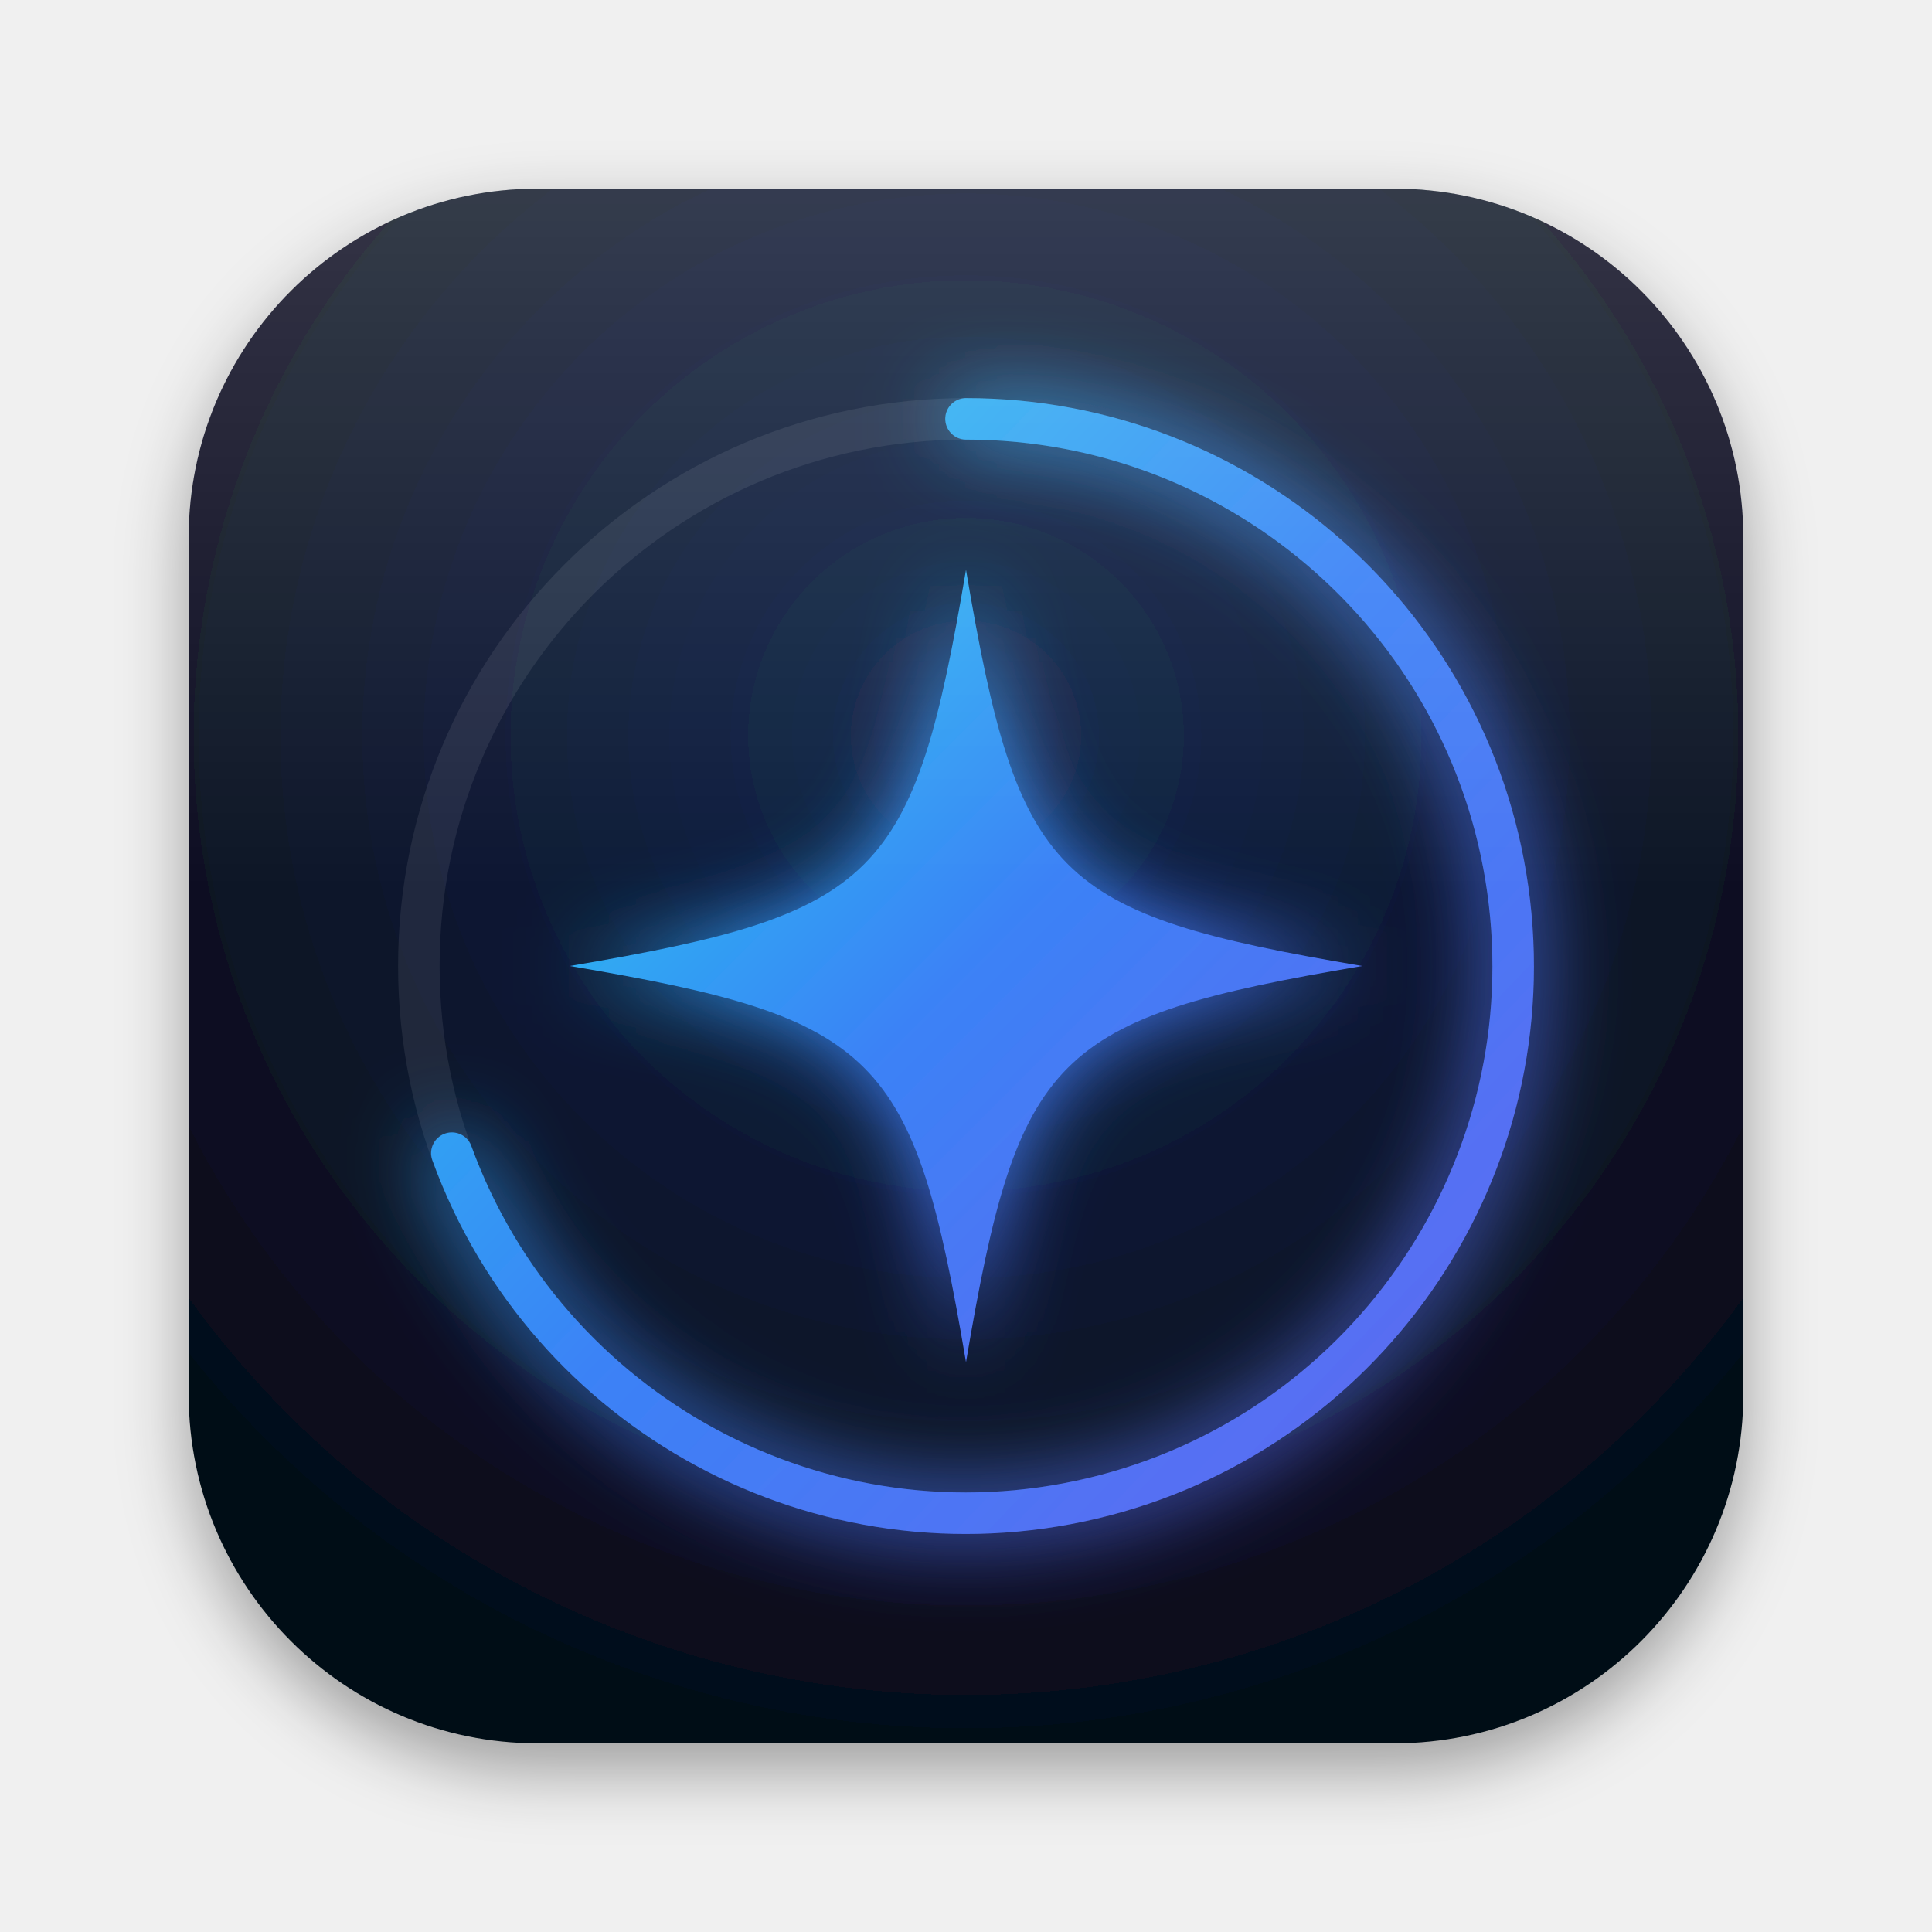
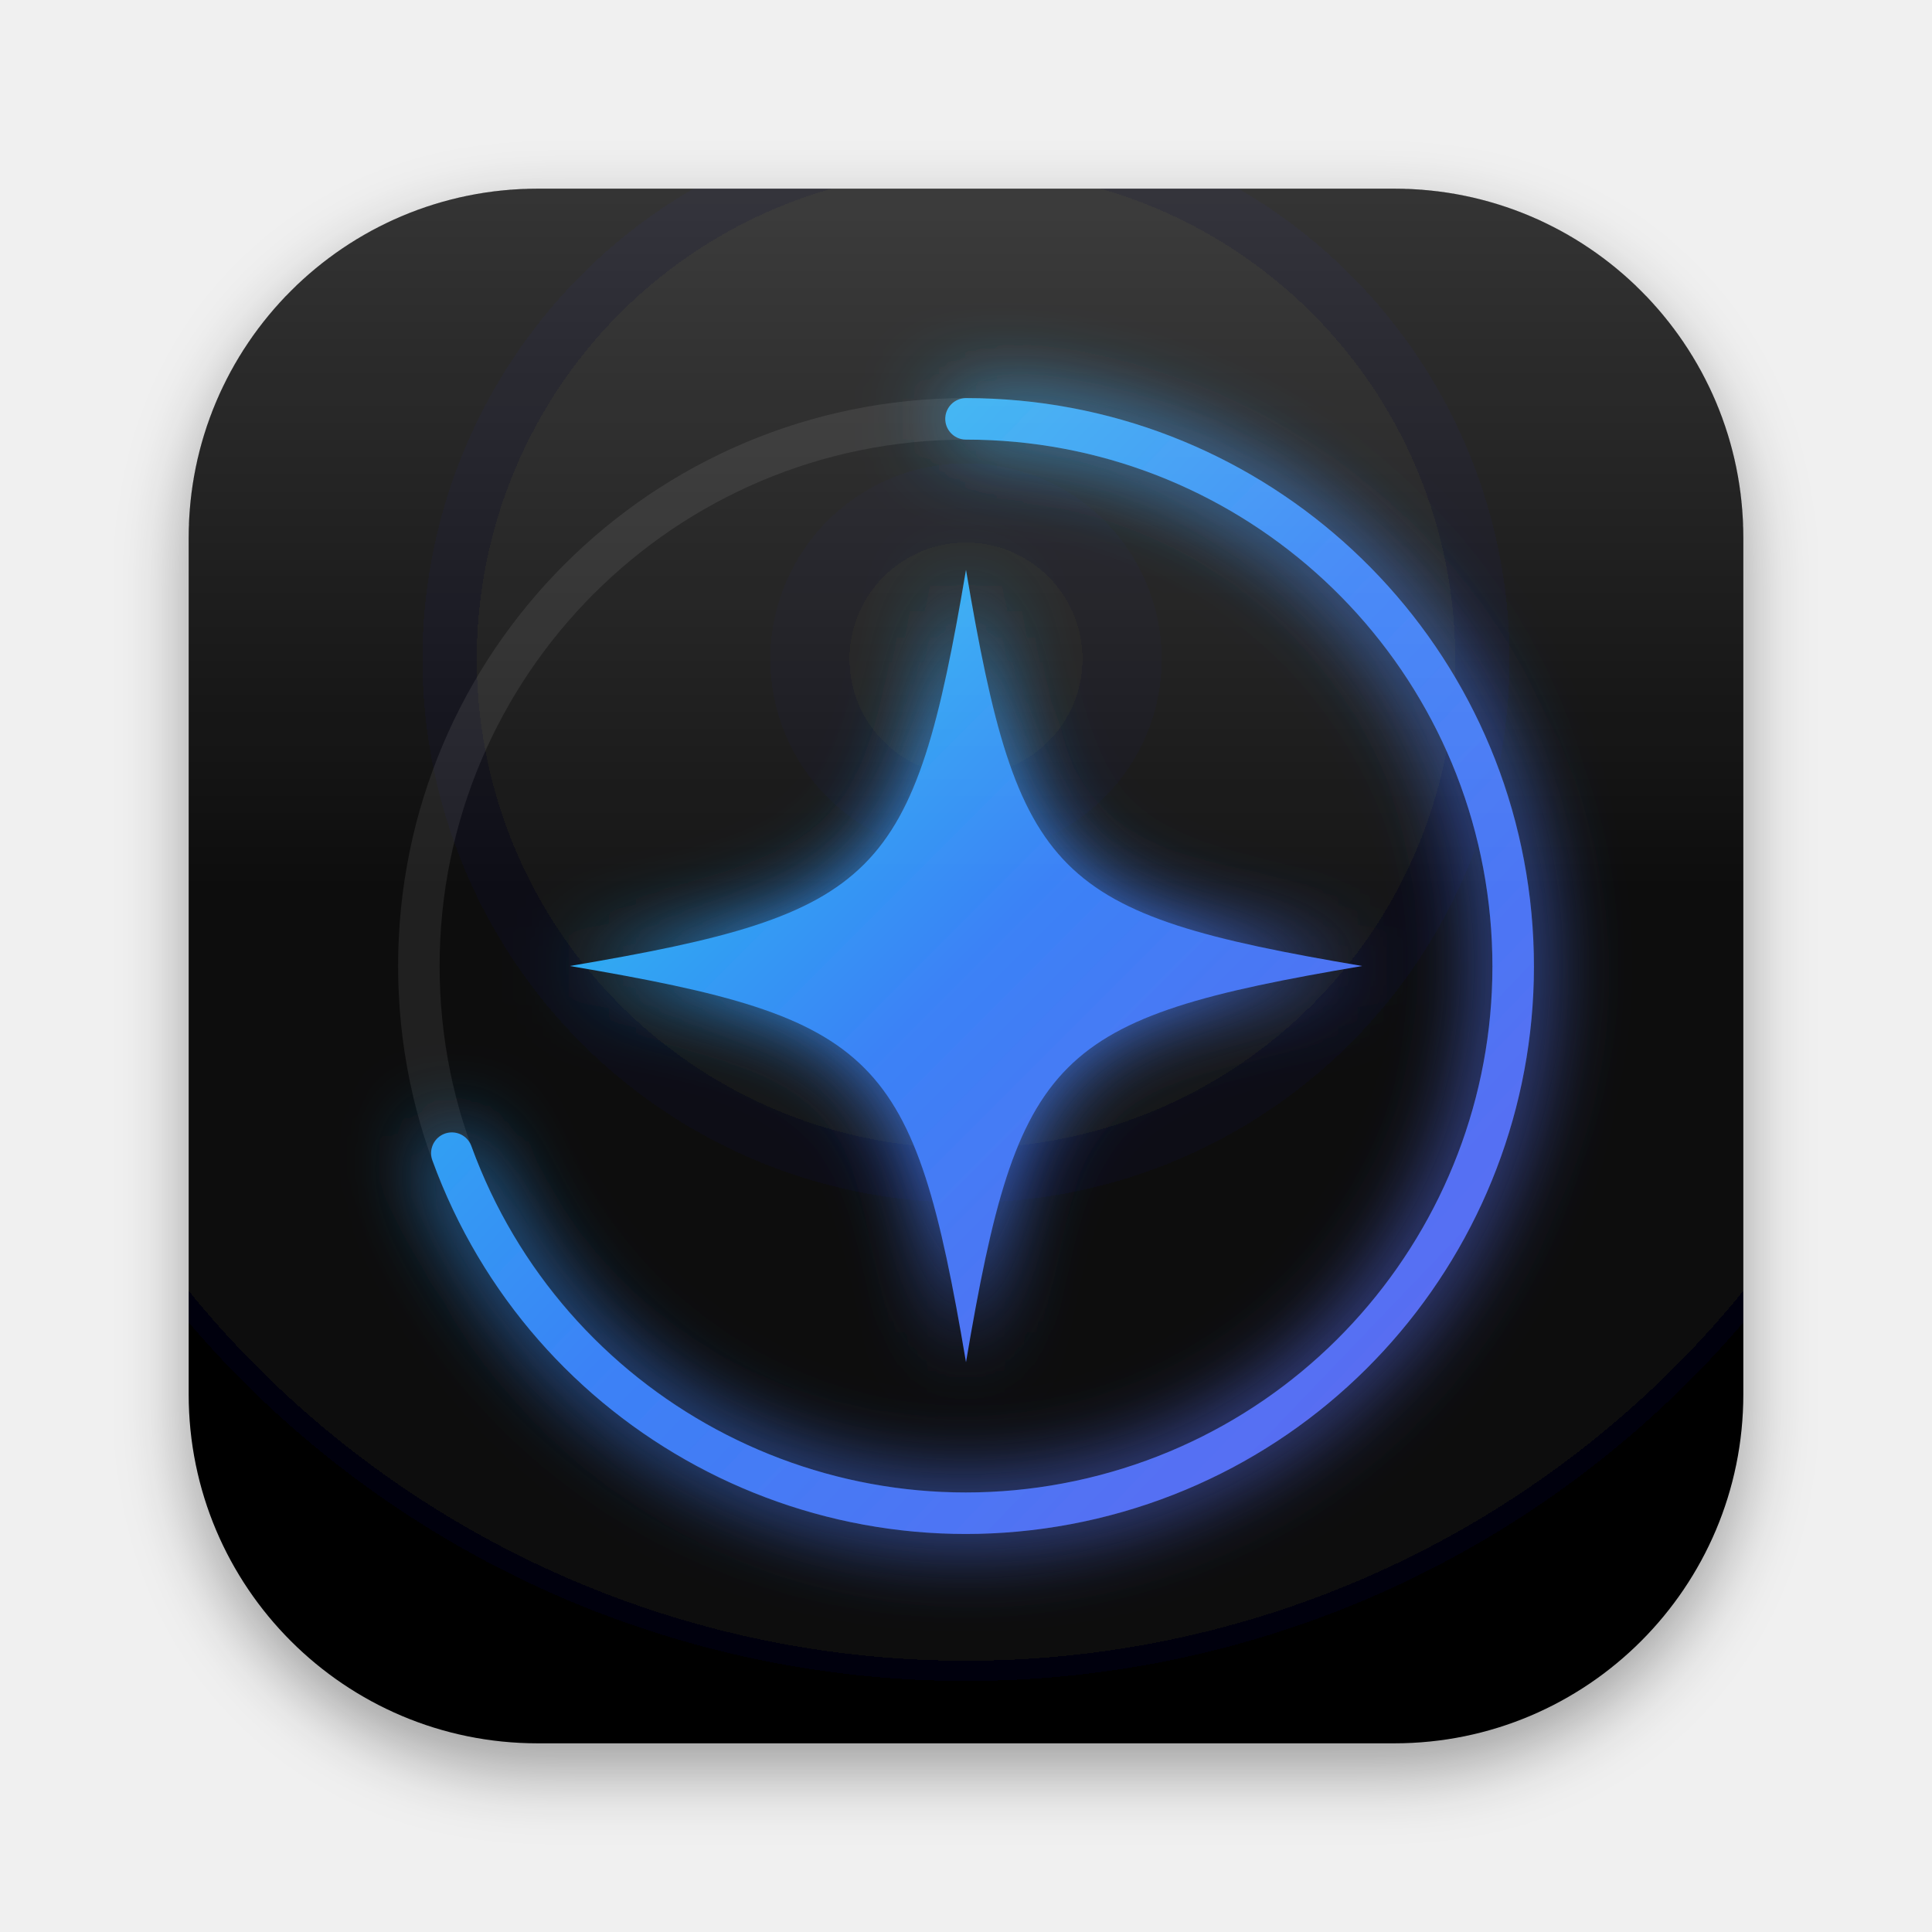
<svg xmlns="http://www.w3.org/2000/svg" viewBox="0 0 1024 1024" width="1024" height="1024">
  <defs>
-     <radialGradient id="bg" cx=".5" cy=".35" r=".8">
-       <stop offset="0" stop-color="#13254a" />
-       <stop offset="1" stop-color="#03060e" />
+     <radialGradient id="bg" cx=".5" cy=".3" r=".85">
+       <stop offset="0" stop-color="#1c1c1e" />
+       <stop offset="1" stop-color="#000000" />
    </radialGradient>
    <linearGradient id="shine" x1="0" y1="0" x2="0" y2="1">
-       <stop offset="0" stop-color="#fff" stop-opacity=".16" />
+       <stop offset="0" stop-color="#fff" stop-opacity="0.16" />
      <stop offset=".45" stop-color="#fff" stop-opacity="0" />
    </linearGradient>
    <linearGradient id="sp" x1="0" y1="0" x2="1" y2="1">
      <stop offset="0" stop-color="#22d3ee" />
      <stop offset=".5" stop-color="#3b82f6" />
      <stop offset="1" stop-color="#6366f1" />
    </linearGradient>
    <filter id="shadow" x="-20%" y="-20%" width="140%" height="140%">
      <feDropShadow dx="0" dy="14" stdDeviation="18" flood-opacity=".35" />
    </filter>
    <filter id="glow" x="-40%" y="-40%" width="180%" height="180%">
      <feGaussianBlur stdDeviation="22" result="b" />
      <feMerge>
        <feMergeNode in="b" />
        <feMergeNode in="SourceGraphic" />
      </feMerge>
    </filter>
  </defs>
  <rect x="100" y="100" width="824" height="824" rx="185" fill="url(#bg)" filter="url(#shadow)" />
-   <circle cx="512" cy="512" r="290" fill="none" stroke="#fff" stroke-opacity=".08" stroke-width="22" />
+   <circle cx="512" cy="512" r="290" fill="none" stroke="#fff" stroke-opacity="0.08" stroke-width="22" />
  <path d="M512.00 222.00 A290 290 0 1 1 239.49 611.19" fill="none" stroke="url(#sp)" stroke-width="22" stroke-linecap="round" filter="url(#glow)" />
  <g filter="url(#glow)">
    <path fill="url(#sp)" d="M512 302 C539.72 465.8 558.2 484.28 722 512 C558.2 539.72 539.72 558.2 512 722 C484.28 558.2 465.8 539.72 302 512 C465.8 484.28 484.28 465.8 512 302Z" />
  </g>
  <rect x="100" y="100" width="824" height="824" rx="185" fill="url(#shine)" />
</svg>
